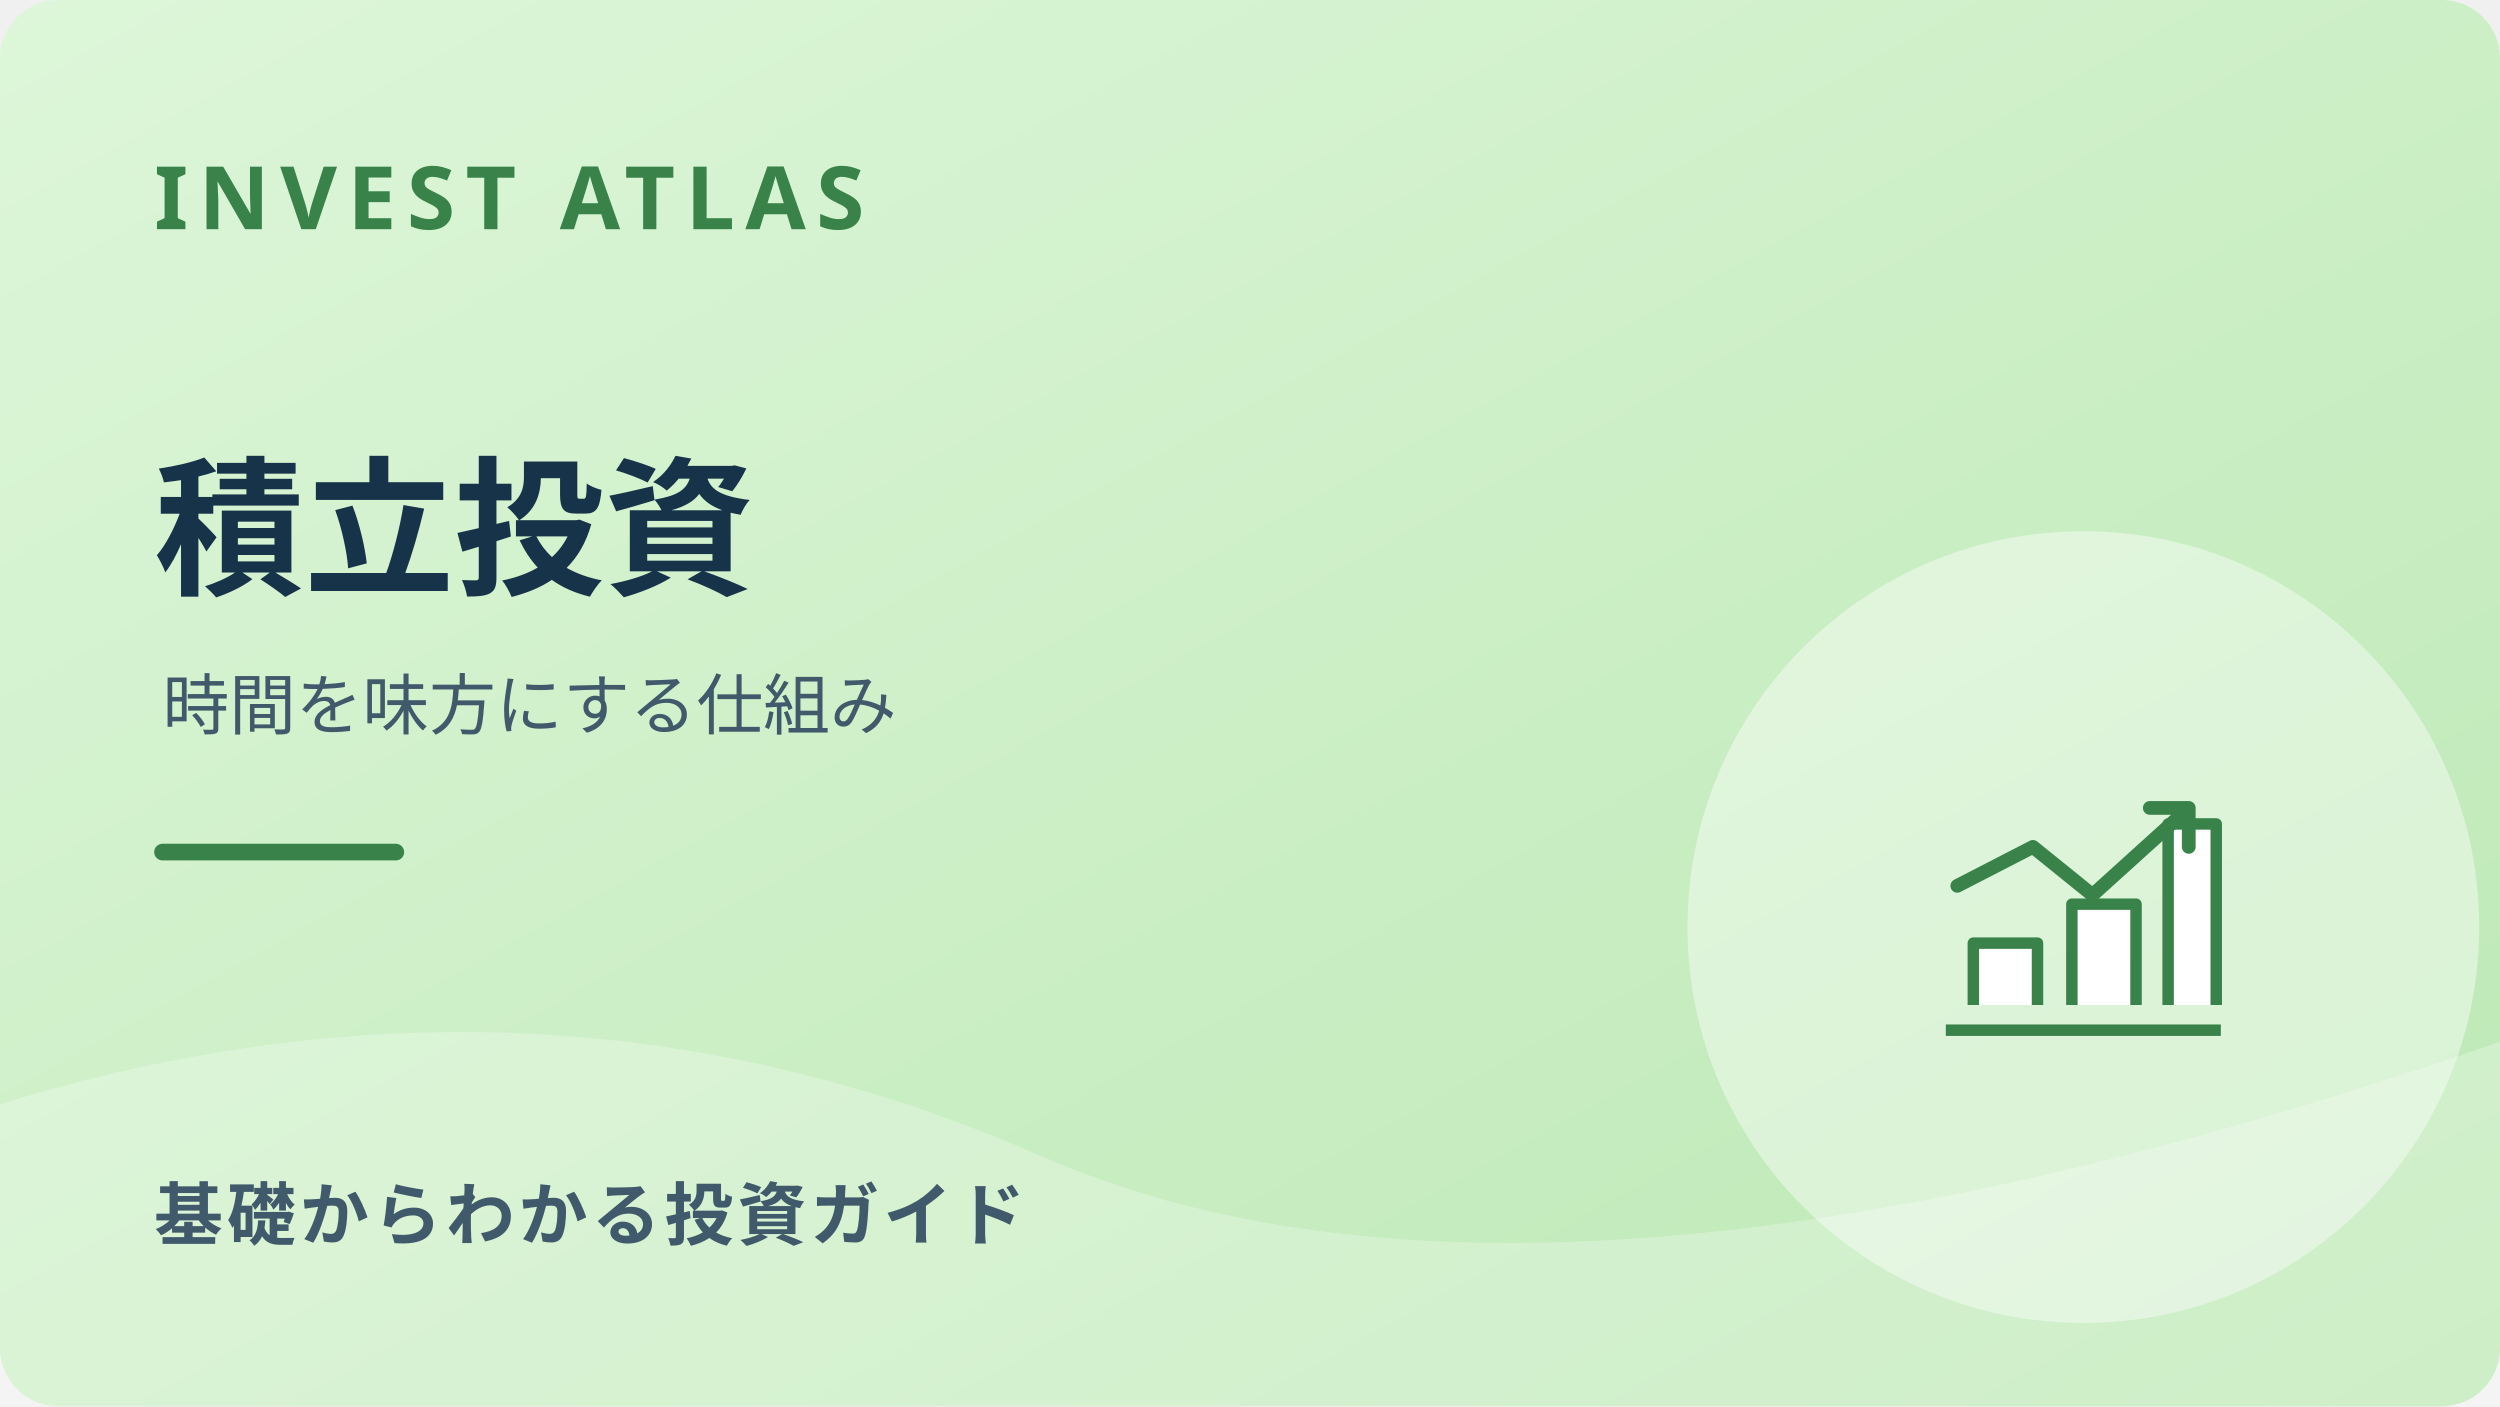
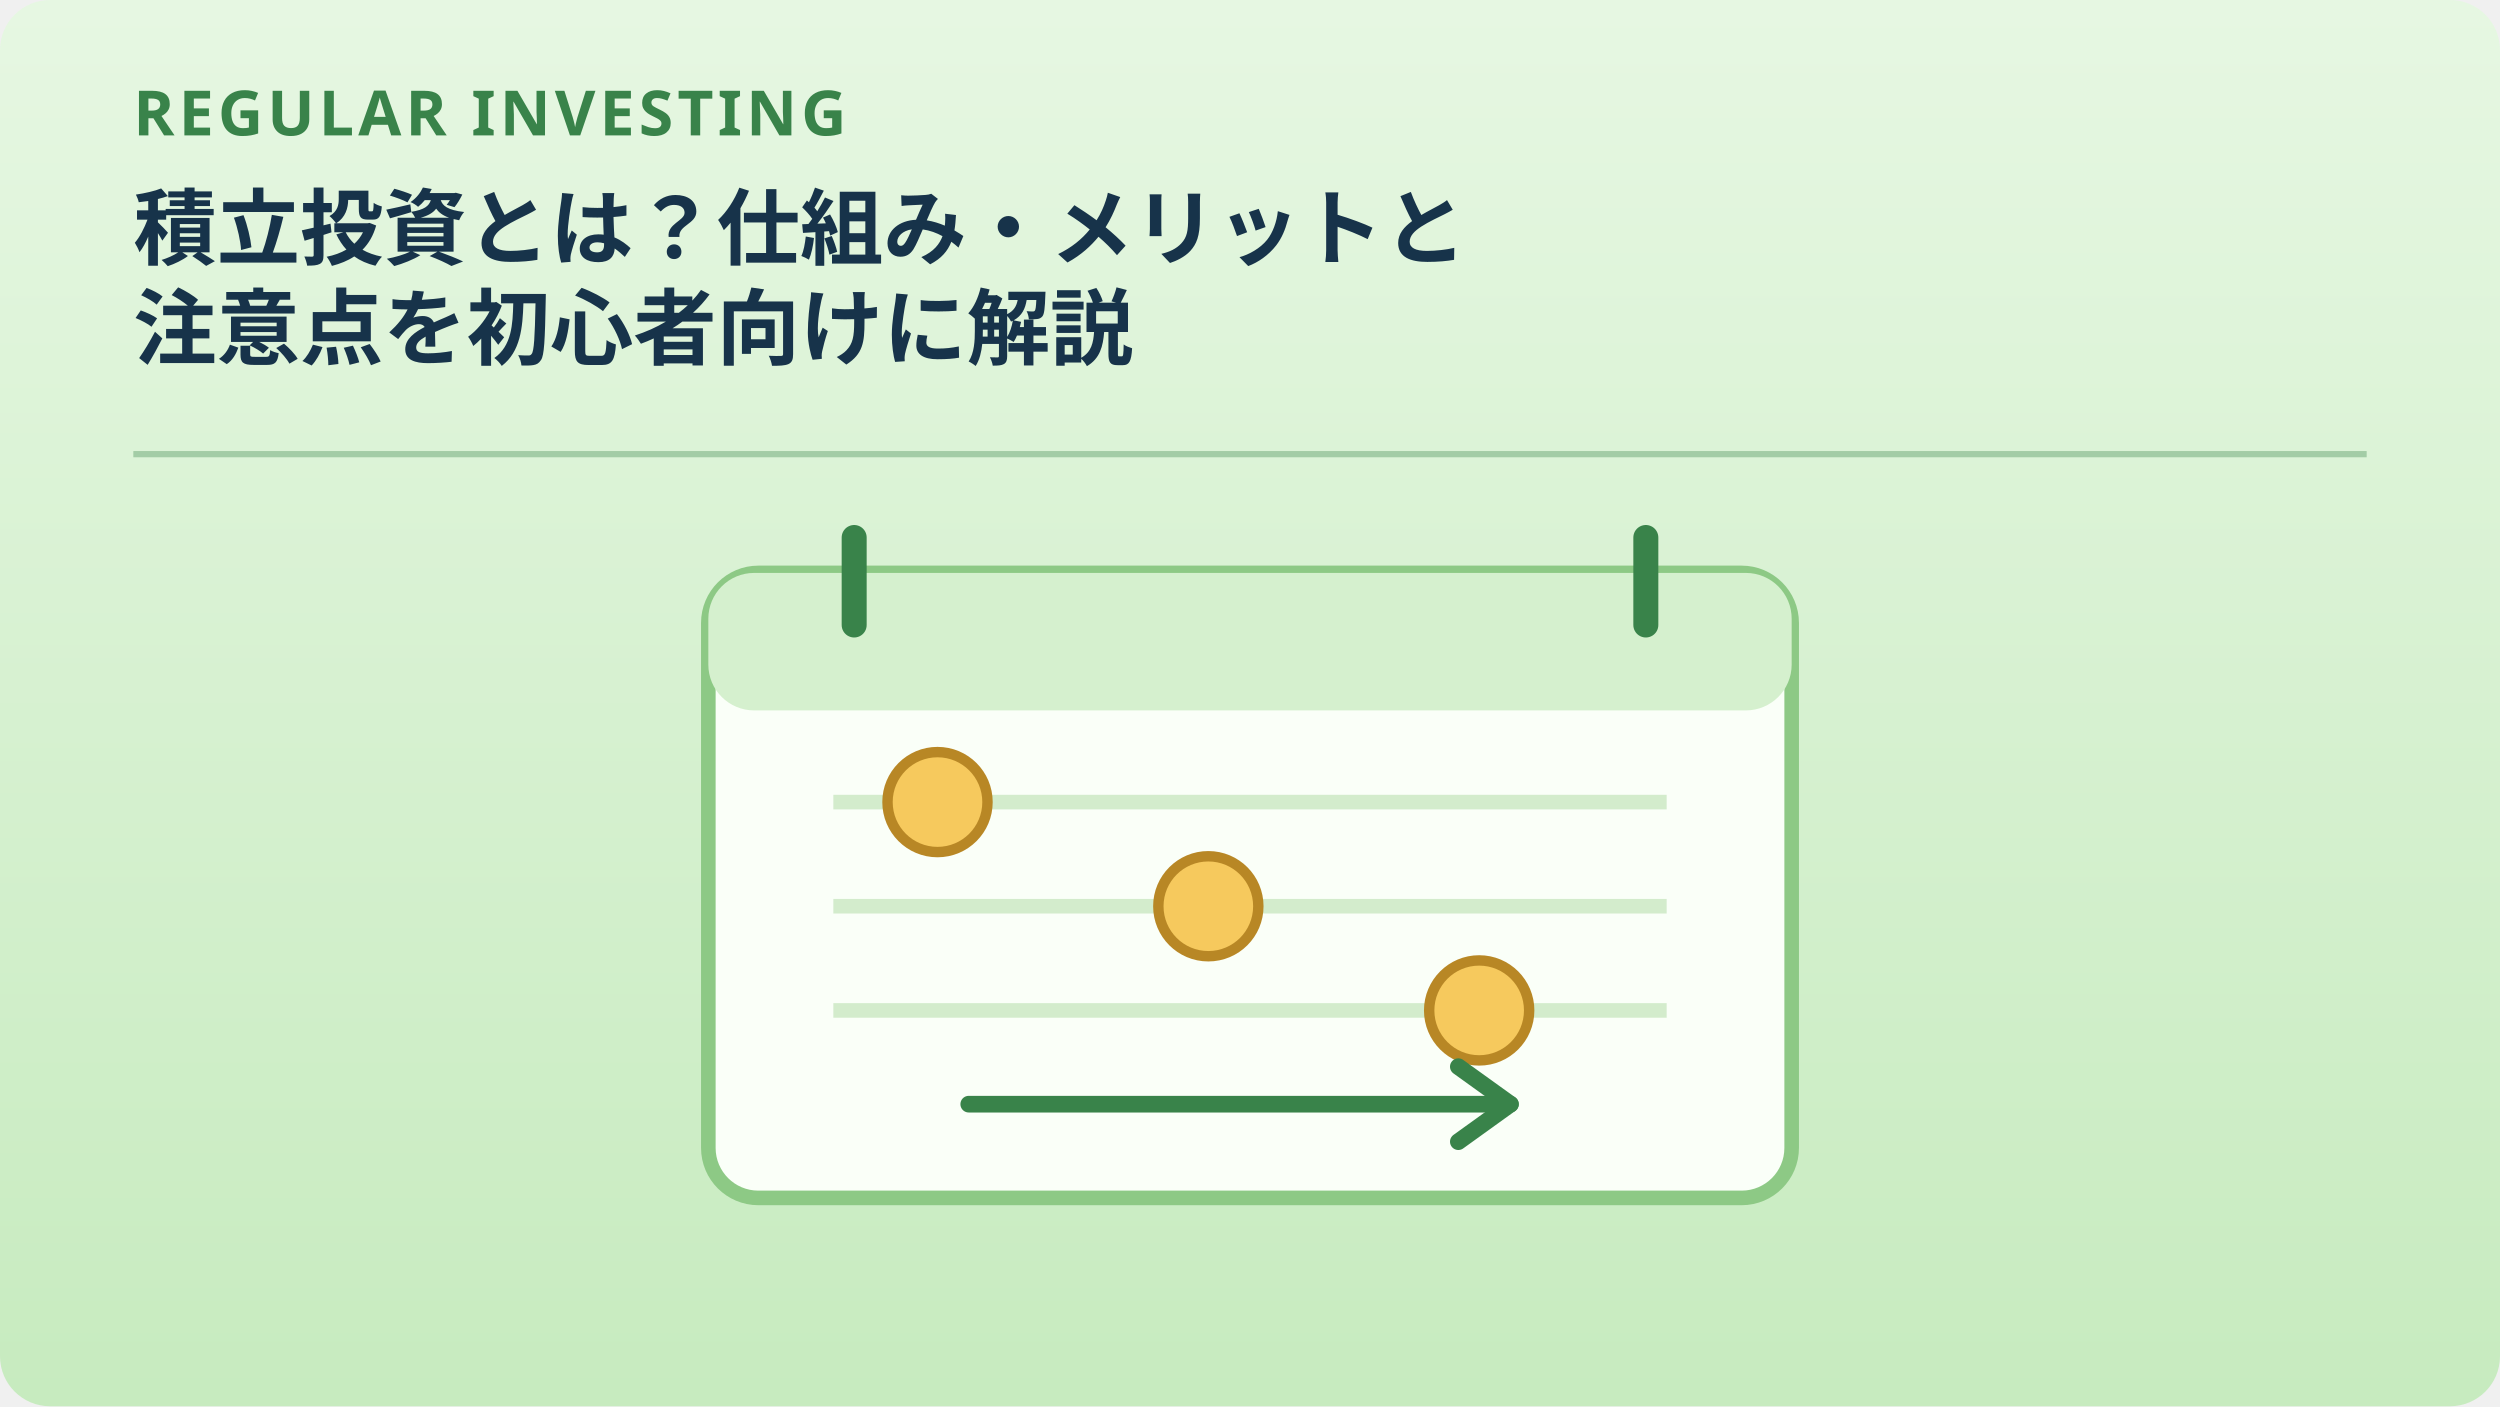
- <svg xmlns="http://www.w3.org/2000/svg" width="1200" height="675" viewBox="0 0 1200 675">
+ <svg xmlns="http://www.w3.org/2000/svg" width="1200" height="675" viewBox="0 0 1200 675" role="img" aria-label="積立投資とは？仕組み・メリットと注意点を初心者向けに解説">
  <defs>
-     <linearGradient id="g" x1="0" y1="0" x2="1" y2="1">
-       <stop stop-color="#ddf6d9" />
-       <stop offset="1" stop-color="#bce8b4" />
+     <linearGradient id="bg" x1="0" y1="0" x2="0" y2="1">
+       <stop stop-color="#e6f7e2" />
+       <stop offset="1" stop-color="#c7ebbf" />
    </linearGradient>
  </defs>
-   <rect width="1200" height="675" rx="28" fill="url(#g)" />
-   <circle cx="1000" cy="445" r="190" fill="#fff" opacity=".42" />
-   <path d="M0 530 Q260 450 500 555 T1200 500 V675 H0Z" fill="#fff" opacity=".25" />
-   <text x="74" y="110" font-family="system-ui,sans-serif" font-size="42" font-weight="800" letter-spacing="5" fill="#39834a">INVEST ATLAS</text>
-   <text x="74" y="280" font-family="system-ui,sans-serif" font-size="72" font-weight="800" fill="#17334a">積立投資</text>
-   <text x="78" y="350" font-family="system-ui,sans-serif" font-size="32" fill="#405a6b">時間を味方にする仕組み</text>
-   <rect x="74" y="405" width="120" height="8" rx="4" fill="#39834a" />
-   <g transform="translate(1000 445) scale(1.1)">
-     <path d="M-60 45 H60 M-48 34 V7 H-20 V34 M-5 34 V-10 H23 V34 M37 34 V-45 H58 V34" fill="#fff" stroke="#39834a" stroke-width="5" stroke-linejoin="round" />
-     <path d="M-55 -18 L-22 -35 L4 -14 L46 -52 M29 -52 H46 V-35" fill="none" stroke="#39834a" stroke-width="6" stroke-linecap="round" stroke-linejoin="round" />
+   <rect width="1200" height="675" rx="24" fill="url(#bg)" />
+   <text x="64" y="65" font-family="sans-serif" font-size="30" font-weight="700" letter-spacing="2" fill="#39834a">REGULAR INVESTING</text>
+   <text x="64" y="124" font-family="sans-serif" font-size="40" font-weight="800" fill="#17334a">
+     <tspan x="64" dy="0">積立投資とは？仕組み・メリットと</tspan>
+     <tspan x="64" dy="48">注意点を初心者向けに解説</tspan>
+   </text>
+   <path d="M64 218H1136" stroke="#39834a" stroke-opacity=".35" stroke-width="3" />
+   <g stroke-linejoin="round">
+     <rect x="340" y="275" width="520" height="300" rx="24" fill="#fafff8" stroke="#8dc985" stroke-width="7" />
+     <rect x="340" y="275" width="520" height="66" rx="22" fill="#d5f0ce" />
+     <path d="M410 258v42M790 258v42" stroke="#39834a" stroke-width="12" stroke-linecap="round" />
+     <path d="M400 385h400M400 435h400M400 485h400" stroke="#d3eccc" stroke-width="7" />
+     <g fill="#f6c95d" stroke="#b88725" stroke-width="5">
+       <circle cx="450" cy="385" r="24" />
+       <circle cx="580" cy="435" r="24" />
+       <circle cx="710" cy="485" r="24" />
+     </g>
+     <path d="M465 530h260" stroke="#39834a" stroke-width="8" stroke-linecap="round" />
+     <path d="M700 512l25 18-25 18" fill="none" stroke="#39834a" stroke-width="8" stroke-linecap="round" />
  </g>
-   <text x="74" y="595" font-family="system-ui,sans-serif" font-size="33" font-weight="700" letter-spacing="2" fill="#405a6b">基礎からわかる投資ガイド</text>
</svg>
